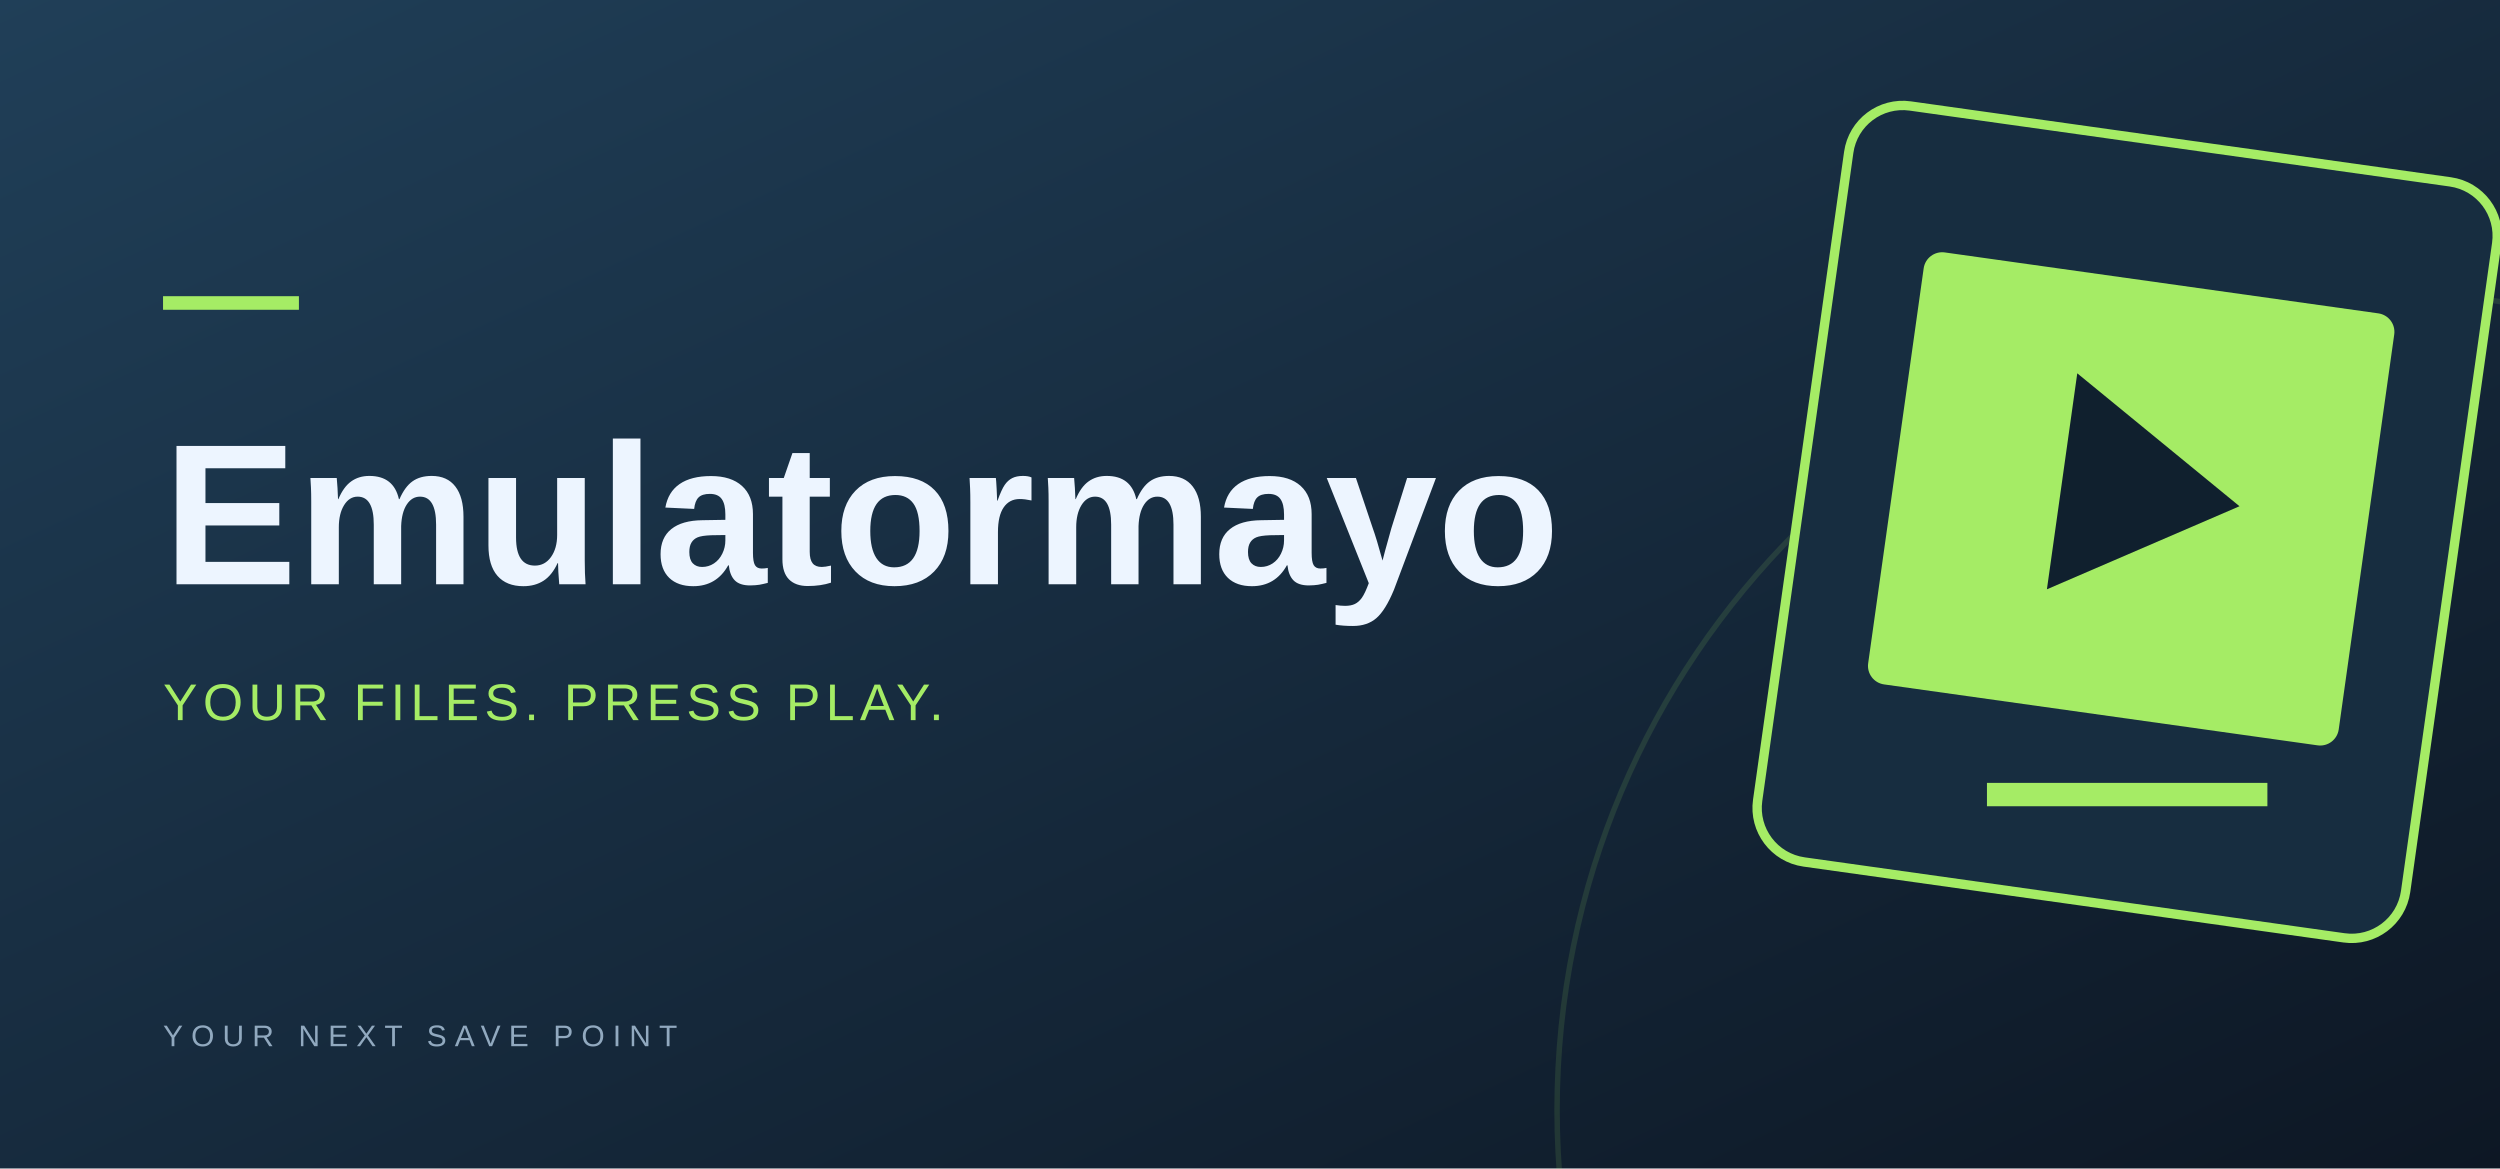
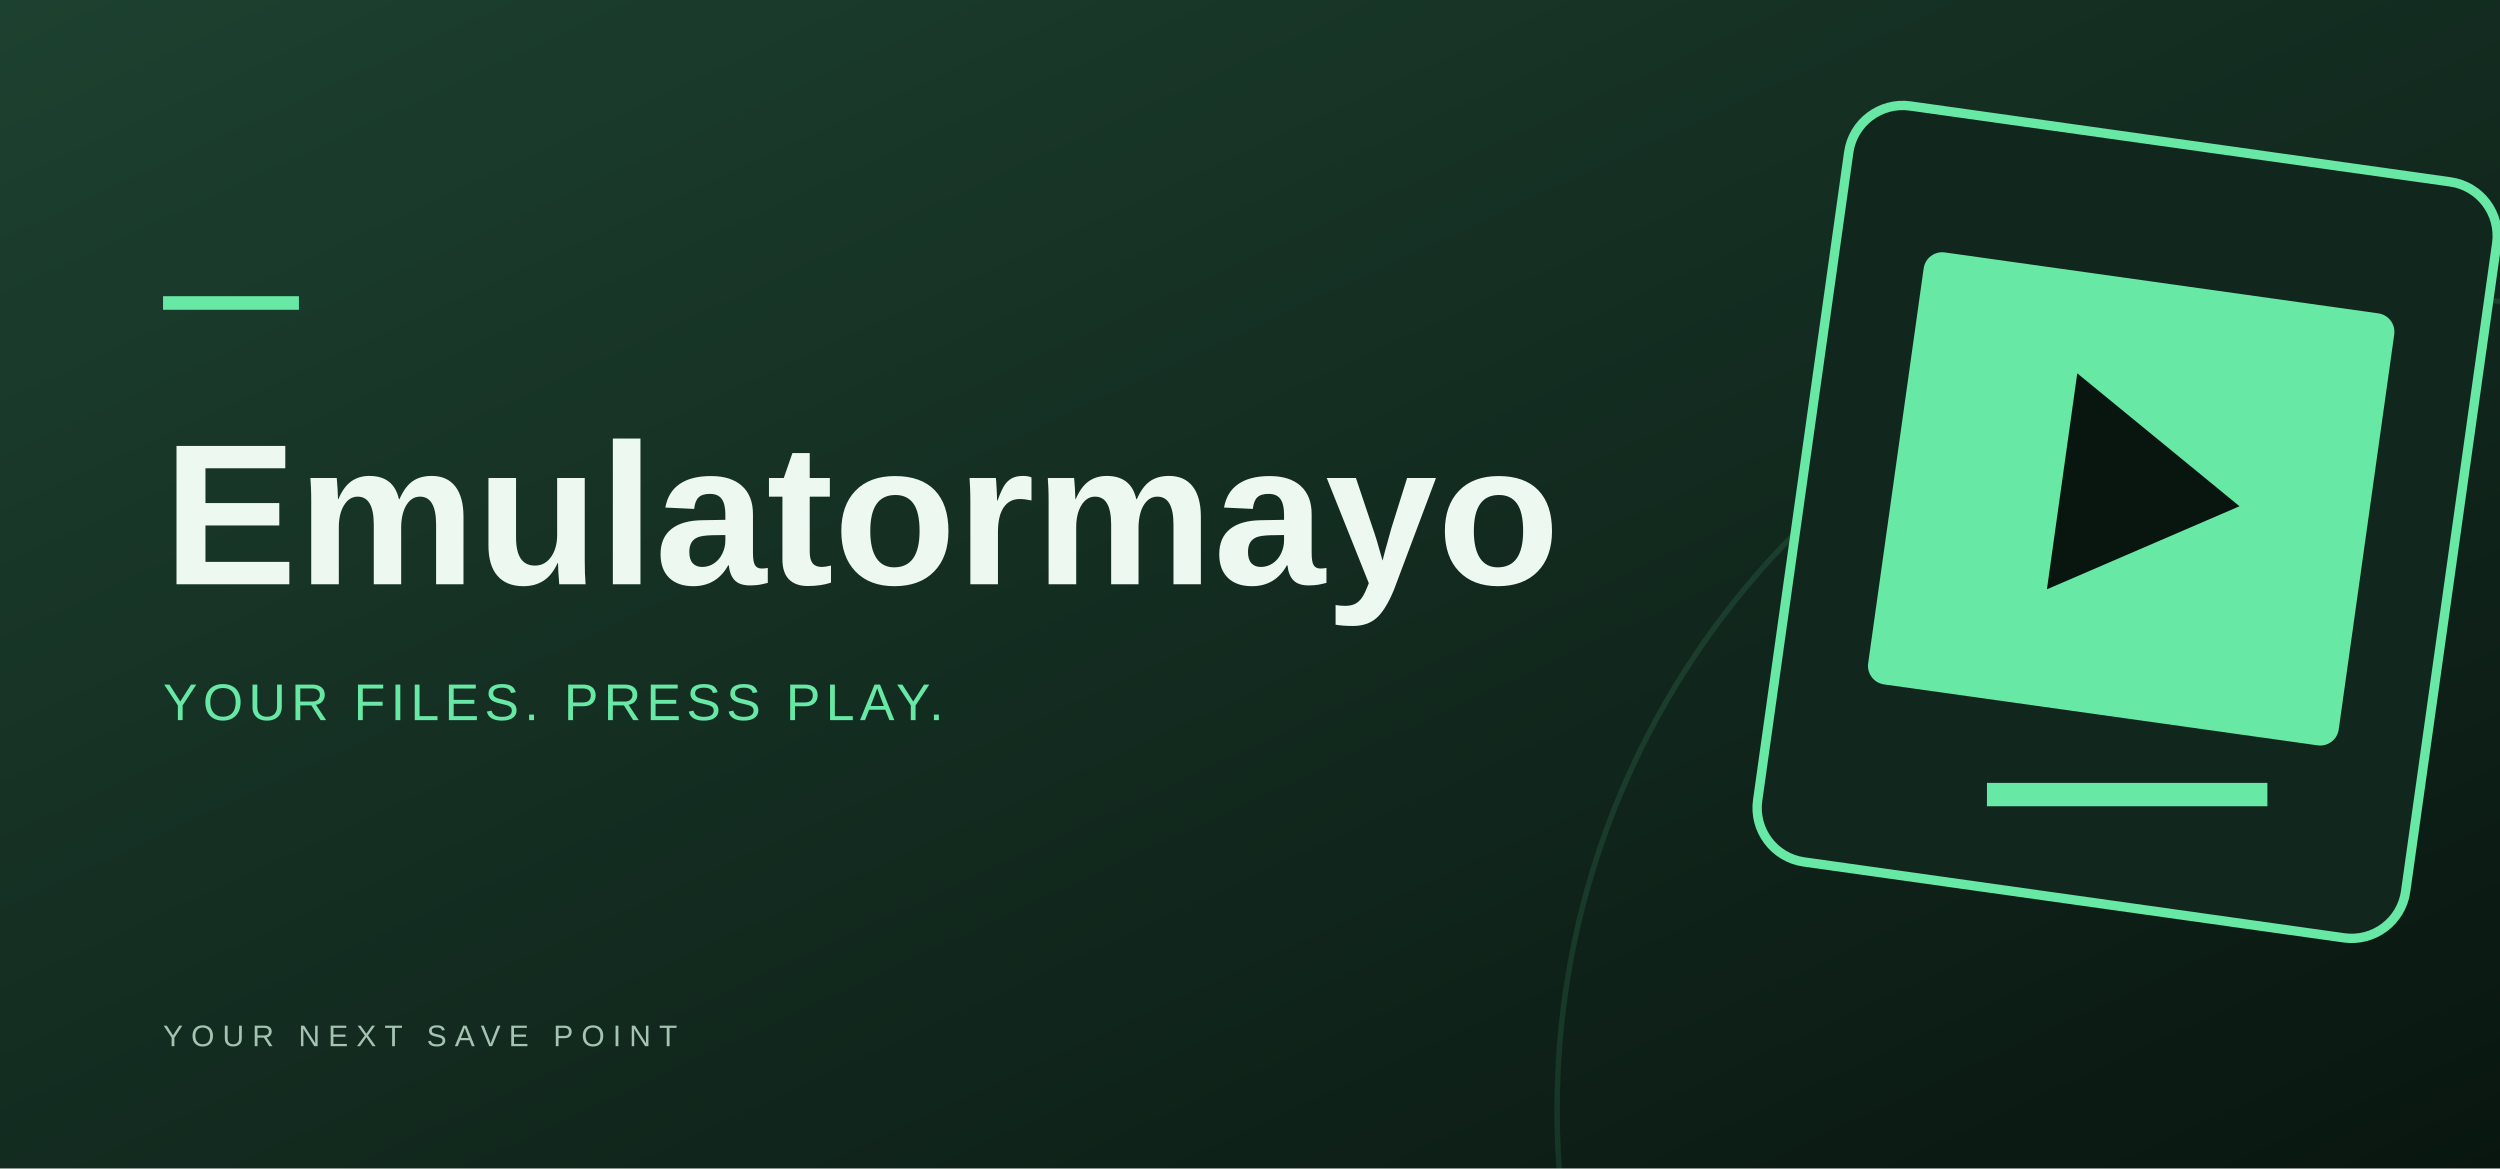
<svg xmlns="http://www.w3.org/2000/svg" width="920" height="430" viewBox="0 0 920 430">
  <defs>
    <linearGradient id="b" x2="1" y2="1">
-       <stop stop-color="#203f58" />
-       <stop offset="1" stop-color="#0d1724" />
+       <stop stop-color="#1d4130" />
+       <stop offset="1" stop-color="#091610" />
    </linearGradient>
  </defs>
  <rect width="920" height="430" fill="url(#b)" />
-   <circle cx="874" cy="408.5" r="301" fill="none" stroke="#a5ec65" stroke-opacity=".12" stroke-width="2" />
+   <circle cx="874" cy="408.5" r="301" fill="none" stroke="#67e8a5" stroke-opacity=".12" stroke-width="2" />
  <g transform="translate(662.4 51.6) scale(0.5733333)">
-     <rect x="0" y="0" width="420" height="490" rx="35" fill="#172d40" stroke="#a5ec65" stroke-width="6" transform="rotate(8 210 245)" />
-     <rect x="58" y="90" width="305" height="280" rx="12" fill="#a5ec65" transform="rotate(8 210 245)" />
-     <path d="M165 155 280 225 165 295Z" fill="#10202e" transform="rotate(8 210 245)" />
-     <path d="M120 420H300" stroke="#a5ec65" stroke-width="15" />
+     <rect x="0" y="0" width="420" height="490" rx="35" fill="#11271d" stroke="#67e8a5" stroke-width="6" transform="rotate(8 210 245)" />
+     <rect x="58" y="90" width="305" height="280" rx="12" fill="#67e8a5" transform="rotate(8 210 245)" />
+     <path d="M165 155 280 225 165 295Z" fill="#091610" transform="rotate(8 210 245)" />
+     <path d="M120 420H300" stroke="#67e8a5" stroke-width="15" />
  </g>
-   <rect x="60" y="109" width="50" height="5" fill="#a5ec65" />
-   <text x="60" y="215" font-family="Arial,sans-serif" font-size="74" font-weight="bold" fill="#edf5ff">Emulatormayo</text>
-   <text x="60" y="265" font-family="Arial,sans-serif" font-size="19" letter-spacing="2" fill="#a5ec65">YOUR FILES. PRESS PLAY.</text>
-   <text x="60" y="385" font-family="Arial,sans-serif" font-size="11" letter-spacing="3" fill="#91a9bf">YOUR NEXT SAVE POINT</text>
+   <rect x="60" y="109" width="50" height="5" fill="#67e8a5" />
+   <text x="60" y="215" font-family="Arial,sans-serif" font-size="74" font-weight="bold" fill="#ecf8f0">Emulatormayo</text>
+   <text x="60" y="265" font-family="Arial,sans-serif" font-size="19" letter-spacing="2" fill="#67e8a5">YOUR FILES. PRESS PLAY.</text>
+   <text x="60" y="385" font-family="Arial,sans-serif" font-size="11" letter-spacing="3" fill="#a4c3b1">YOUR NEXT SAVE POINT</text>
</svg>
